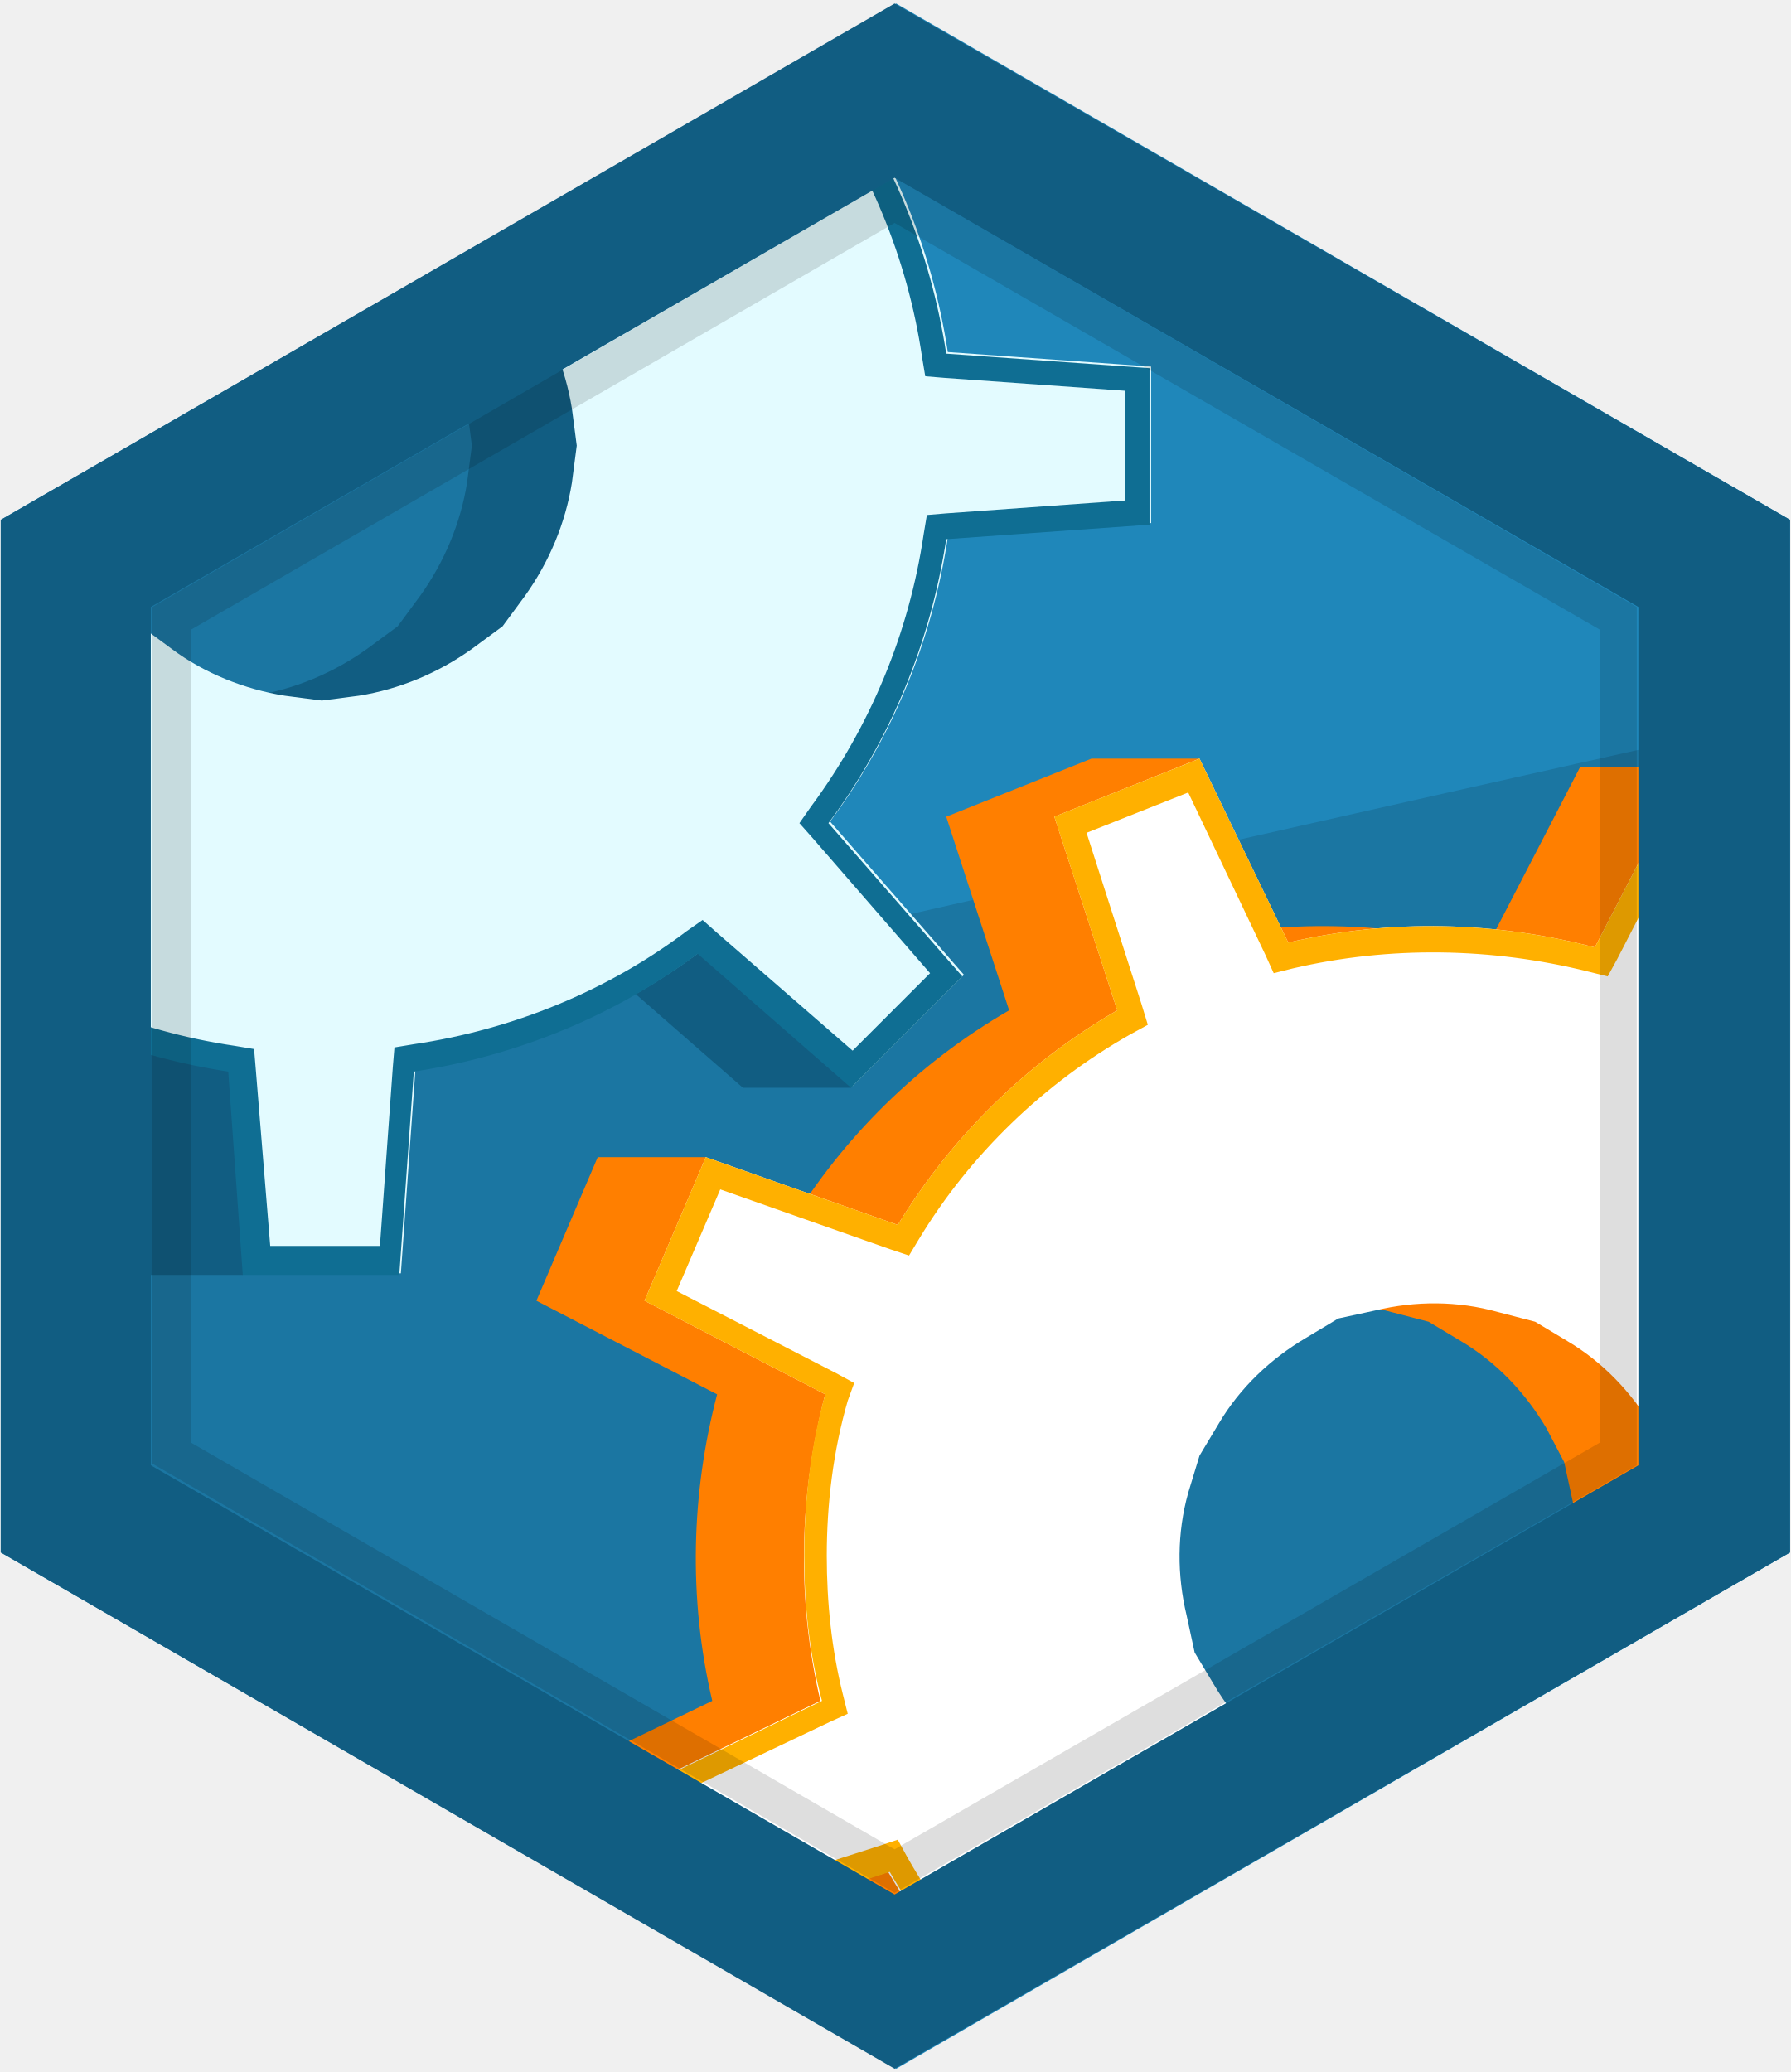
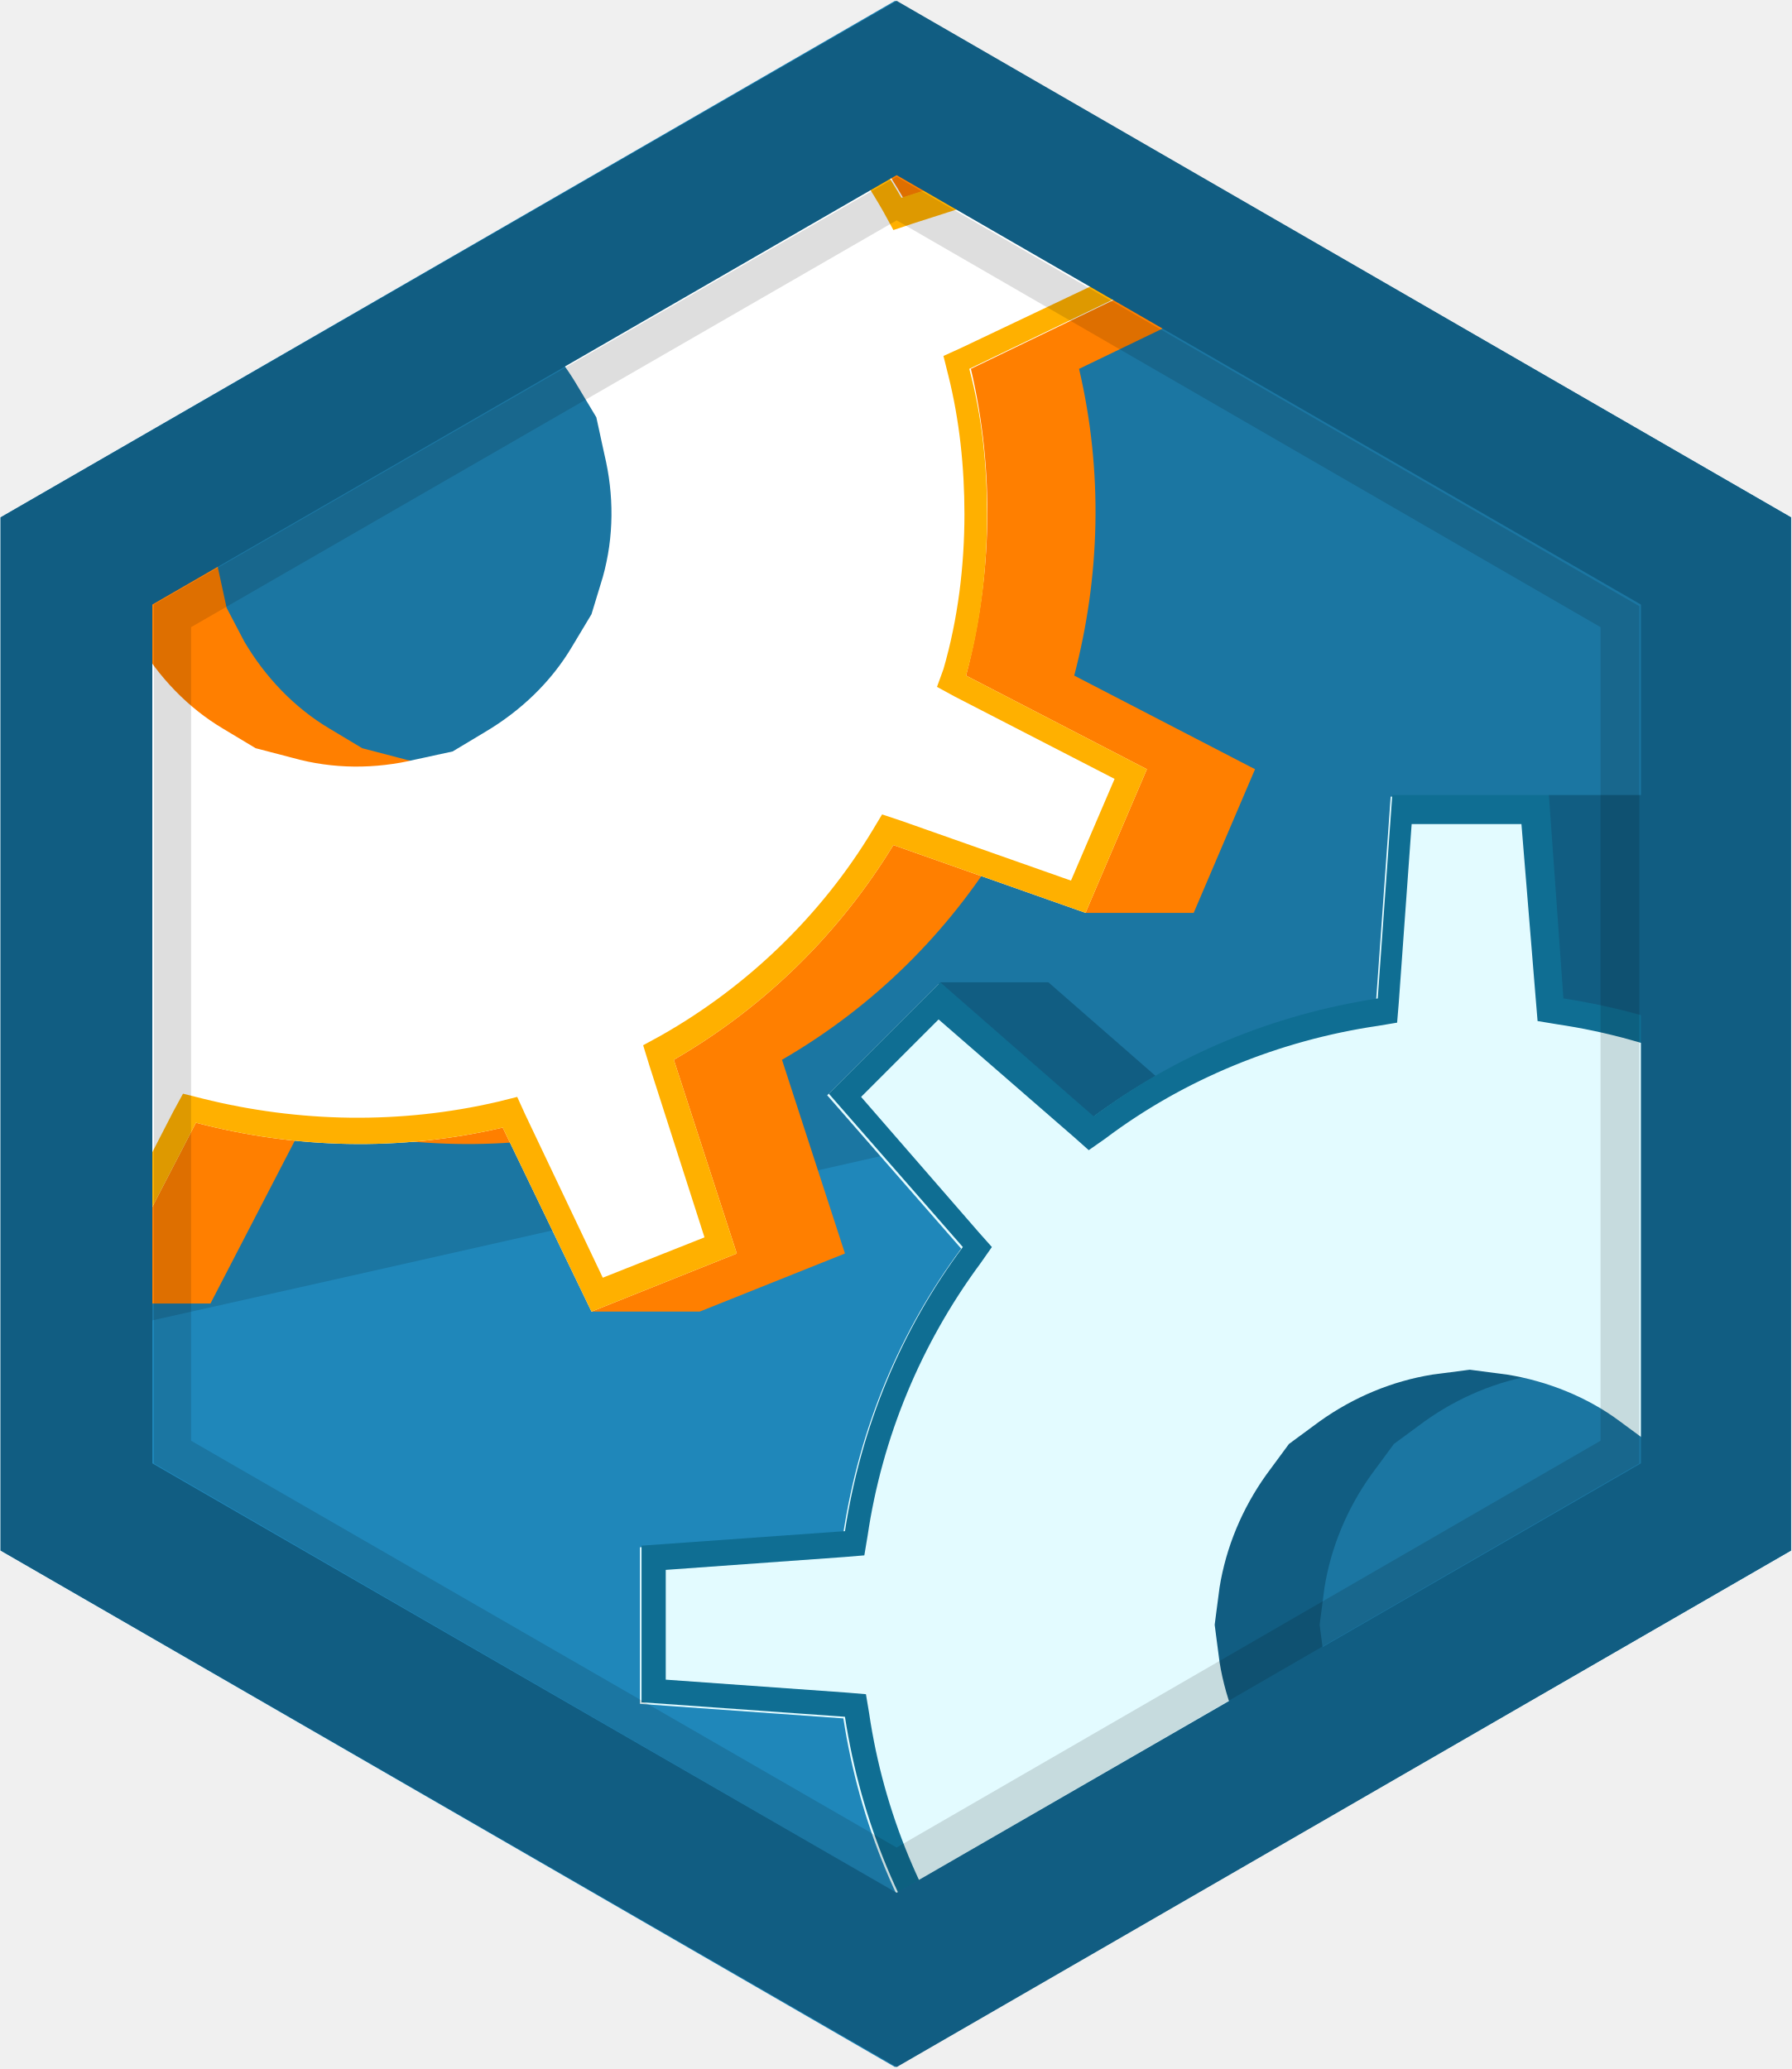
- <svg xmlns="http://www.w3.org/2000/svg" xmlns:xlink="http://www.w3.org/1999/xlink" version="1.1" x="0px" y="0px" width="110.979px" height="128.417px" viewBox="0 0 110.979 128.417" enable-background="new 0 0 110.979 128.417" xml:space="preserve">
-   <g id="Layer_1">
- </g>
-   <g id="Layer_4">
-     <g>
-       <g>
-         <g>
+ <svg xmlns="http://www.w3.org/2000/svg" xmlns:xlink="http://www.w3.org/1999/xlink" width="730px" height="843px" viewBox="0 0 730 843" version="1.1">
+   <defs>
+     <polygon id="path-1" points="0.967 598.566 345.615 797.857 690.922 598.566 690.922 199.984 345.615 0.693 0.967 199.984" />
+     <polygon id="path-3" points="0.967 598.566 345.615 797.857 690.922 598.566 690.922 199.984 345.615 0.693 0.967 199.984" />
+   </defs>
+   <g id="Page-1" stroke="none" stroke-width="1" fill="none" fill-rule="evenodd">
+     <g id="collaboration_machine">
+       <g id="Group">
+         <polygon id="Shape" fill="#1F87BA" fill-rule="nonzero" points="0.236 631.748 364.615 842.219 729.654 631.748 729.654 210.802 364.615 0.331 0.236 210.802" />
+         <g transform="translate(19, 22)" id="Clipped">
          <g>
-             <g>
-               <g>
-                 <polygon fill="#1F87BA" points="110.945,32.217 55.545,0.219 0.047,32.217 0.047,96.216 55.545,128.215 110.945,96.216                 " />
-                 <g>
-                   <g>
-                     <g>
-                       <defs>
-                         <polygon id="SVGID_1_" points="107.943,33.918 55.545,3.619 3.047,33.918 3.047,94.516 55.545,124.815 107.943,94.516                         " />
-                       </defs>
-                       <clipPath id="SVGID_2_">
-                         <use xlink:href="#SVGID_1_" overflow="visible" />
-                       </clipPath>
-                       <g opacity="0.13" clip-path="url(#SVGID_2_)">
-                         <path d="M140.443,38.218c-2.7,0-57.098,12.299-101.897,22.5c-1.1,0.299,1.701-54.599,0.6-54.299             c-30.599,7-59.998,67.897-59.998,67.897l-8.6,80.199c0,0,152.895-22.801,157.094-33.5             C131.844,110.316,140.443,38.218,140.443,38.218z" />
-                       </g>
-                     </g>
-                   </g>
-                   <g>
-                     <g>
-                       <defs>
-                         <polygon id="SVGID_3_" points="107.943,33.918 55.545,3.619 3.047,33.918 3.047,94.516 55.545,124.815 107.943,94.516                         " />
-                       </defs>
-                       <clipPath id="SVGID_4_">
-                         <use xlink:href="#SVGID_3_" overflow="visible" />
-                       </clipPath>
-                       <g clip-path="url(#SVGID_4_)">
-                         <g>
-                           <path fill="#115D82" d="M29.247,27.618l-0.299,2.3c-0.4,2.5-1.4,4.899-2.9,7l-1.401,1.9l-1.899,1.399              c-2.1,1.5-4.5,2.5-7,2.901l-2.3,0.299l-2.3-0.299c-2.5-0.4-5-1.4-6.999-2.901l-1.9-1.399l-1.4-1.9              c-1.5-2.101-2.5-4.5-2.9-7l-0.3-2.3l0.3-2.3c0.4-2.5,1.4-4.9,2.9-6.999l1.4-1.9l1.9-1.399              c2.099-1.5,4.5-2.501,6.999-2.901l2.3-0.3l2.3,0.3c2.5,0.4,4.9,1.401,7,2.901l1.899,1.399l1.401,1.9              c1.5,2.1,2.5,4.5,2.9,6.999L29.247,27.618 M64.545,32.518v-9.7l-12.6-0.9c-1-6.499-3.5-12.499-7.3-17.599l8.3-9.5              l-0.2-6.899h-6.7l-9.5,8.299c-5.101-3.8-11.1-6.3-17.6-7.3l5.8-12.599H8.347l-0.9,12.599c-6.5,1-12.5,3.5-17.599,7.3              l-2.901-8.299h-6.7l-6.899,6.899l8.299,9.5c-3.799,5.1-6.299,11.1-7.299,17.599l-12.6,0.9v9.7l12.6,0.899              c1,6.5,3.5,12.501,7.299,17.6l-8.299,9.5l6.899,6.9h6.7l2.901-8.3c5.1,3.8,11.099,6.299,17.599,7.3l0.9,12.6h6.7              l3.899-12.6c6.5-1.001,12.5-3.5,17.6-7.3l9.5,8.3h6.7l0.2-6.9l-8.3-9.5c3.8-5.099,6.299-11.1,7.3-17.6L64.545,32.518              L64.545,32.518z" />
-                           <path fill="#FF7F00" d="M96.945,90.617l0.5,2.299c0.6,2.501,0.6,5.1-0.102,7.601l-0.599,2.3l-1.2,2              c-1.299,2.199-3.2,4-5.398,5.299l-2.002,1.2l-2.3,0.501c-2.499,0.6-5.099,0.6-7.599-0.101l-2.301-0.601l-2-1.198              c-2.199-1.301-4.001-3.201-5.3-5.401l-1.2-1.999l-0.499-2.4c-0.601-2.5-0.601-5.1,0.099-7.599l0.602-2.302l1.199-2              c1.3-2.199,3.2-3.999,5.4-5.298l2-1.201l2.4-0.5c2.5-0.601,5.099-0.601,7.599,0.101l2.301,0.6l2,1.2              c2.199,1.3,3.999,3.199,5.3,5.399L96.945,90.617 M131.643,82.016l3.101-9h-6.698l-12.002,3.9              c-3.299-5.7-7.898-10.4-13.299-13.699l4.199-11.9l-2.3-3.8h-6.699l-5.8,11.2c-6.1-1.601-12.6-1.8-19-0.301l1.2-11.398              h-6.699l-9,3.599l3.899,12c-5.7,3.299-10.299,7.9-13.599,13.3l-5.201-4.199h-6.699l-3.8,8.898l11.2,5.802              c-1.6,6.1-1.801,12.599-0.301,18.998l-11.399,5.501l3.6,8.997h6.699l5.3-3.899c3.299,5.701,7.901,10.301,13.3,13.601              l-4.199,11.9l8.898,3.8h6.7l-0.898-11.2c6.098,1.601,12.598,1.8,18.997,0.3l5.501,11.4h6.699l2.301-3.602l-3.901-11.999              c5.7-3.299,10.3-7.9,13.6-13.298l11.902,4.198h6.697l-2.799-8.899l-11.199-5.7c1.6-6.1,1.8-12.6,0.298-18.998              L131.643,82.016L131.643,82.016z" />
-                         </g>
-                         <g>
-                           <path fill="#E3FBFF" d="M15.146,78.917h9.7l0.9-12.601c6.5-1,12.5-3.5,17.6-7.3l9.499,8.299l6.9-6.899l-8.299-9.499              c3.798-5.1,6.3-11.099,7.299-17.599l12.601-0.901v-9.699l-12.601-0.9c-0.999-6.5-3.501-12.5-7.299-17.6l8.299-9.5              l-6.9-6.9l-9.499,8.3c-5.1-3.8-11.1-6.3-17.6-7.3l-0.9-12.599h-9.7l-0.9,12.599c-6.5,1-12.5,3.5-17.599,7.3l-9.5-8.3              l-6.9,6.9l8.3,9.5c-3.8,5.1-6.3,11.1-7.299,17.6l-12.6,0.9v9.699l12.6,0.901c1,6.5,3.499,12.5,7.299,17.599l-8.3,9.499              l6.9,6.899l9.5-8.298c5.1,3.799,11.1,6.3,17.599,7.299L15.146,78.917z M17.647,43.118c-2.5-0.4-5-1.4-7-2.9l-1.9-1.4              l-1.4-1.9c-1.5-2.101-2.5-4.5-2.9-7l-0.299-2.3l0.299-2.299c0.401-2.5,1.4-4.9,2.9-7l1.4-1.9l1.9-1.399              c2.101-1.5,4.5-2.5,7-2.9l2.3-0.3l2.3,0.3c2.5,0.4,4.9,1.4,7,2.9l1.9,1.399l1.399,1.9c1.5,2.1,2.5,4.5,2.9,7l0.3,2.299              l-0.3,2.3c-0.4,2.5-1.401,4.899-2.9,7l-1.399,1.9l-1.9,1.4c-2.1,1.5-4.5,2.5-7,2.9l-2.3,0.3L17.647,43.118z" />
-                         </g>
-                         <g>
-                           <path fill="#FFFFFF" d="M97.845,134.515l5.499,11.4l9-3.601l-3.898-12c5.698-3.3,10.299-7.899,13.599-13.3l11.898,4.2              l3.8-8.899l-11.199-5.801c1.601-6.1,1.8-12.6,0.301-18.998l11.397-5.501l-3.598-9l-12.001,3.9              c-3.299-5.7-7.899-10.4-13.299-13.699l4.2-11.9l-8.9-3.8l-5.8,11.2c-6.1-1.601-12.6-1.8-18.999-0.301l-5.5-11.398              l-8.999,3.599l3.899,12c-5.699,3.299-10.301,7.9-13.601,13.3l-11.899-4.199l-3.8,8.898l11.2,5.802              c-1.599,6.099-1.8,12.599-0.299,18.997l-11.4,5.5l3.6,8.999l12-3.899c3.3,5.701,7.9,10.301,13.299,13.601l-4.2,11.9              l8.9,3.8l5.799-11.2C84.946,135.915,91.445,136.015,97.845,134.515z M84.845,111.616l-2.3-0.6l-2.002-1.201              c-2.198-1.299-3.998-3.2-5.299-5.398l-1.201-2l-0.499-2.301c-0.599-2.5-0.599-5.1,0.1-7.599l0.701-2.302l1.2-2              c1.3-2.199,3.2-3.999,5.399-5.298l1.999-1.201l2.303-0.5c2.499-0.601,5.098-0.601,7.597,0.101l2.302,0.6l1.999,1.2              c2.199,1.3,4.001,3.199,5.301,5.399l1.2,2.001l0.499,2.299c0.6,2.5,0.6,5.101-0.1,7.6l-0.601,2.299l-1.2,2.002              c-1.3,2.199-3.2,3.999-5.399,5.299l-2,1.201l-2.3,0.499C89.944,112.316,87.344,112.316,84.845,111.616z" />
-                         </g>
-                         <g>
-                           <path fill="#FFB000" d="M136.245,81.216l-10.101,4.8l-1.101,0.501l0.301,1.199c0.699,2.801,0.999,5.699,0.999,8.6              c0,3.201-0.4,6.5-1.3,9.6l-0.301,1.201l1.102,0.6l9.898,5.1l-2.699,6.301l-10.499-3.7l-1.201-0.401l-0.699,1.101              c-3.201,5.3-7.8,9.699-13.101,12.698l-1.1,0.601l0.401,1.201l3.399,10.6l-6.3,2.499l-4.8-10.1l-0.5-1.1l-1.2,0.299              c-6,1.4-12.3,1.301-18.3-0.198l-1.2-0.301l-0.599,1.1l-5.102,9.899l-6.3-2.698l3.699-10.501l0.401-1.2l-1.1-0.699              c-5.301-3.201-9.701-7.8-12.699-13.1l-0.601-1.101l-1.2,0.4l-10.601,3.4l-2.5-6.3l10.1-4.801l1.1-0.5l-0.3-1.199              c-0.7-2.8-0.999-5.701-0.999-8.601c0-3.198,0.398-6.499,1.299-9.6l0.4-1.1l-1.1-0.6l-9.9-5.101l2.7-6.3l10.5,3.699              l1.2,0.401l0.602-1c3.199-5.3,7.799-9.699,13.1-12.7l1.098-0.6l-0.398-1.3l-3.4-10.599l6.3-2.5l4.801,10.099              l0.499,1.101l1.2-0.3c6-1.4,12.3-1.299,18.3,0.201l1.2,0.3l0.601-1.1l5.098-9.899l6.3,2.7l-3.7,10.5l-0.399,1.2              l1.102,0.699c5.299,3.201,9.699,7.801,12.698,13.1l0.602,1.101l1.2-0.4l10.601-3.398L136.245,81.216 M138.242,82.016              l-3.598-9l-12.001,3.9c-3.299-5.7-7.899-10.4-13.299-13.699l4.2-11.9l-8.9-3.8l-5.8,11.2              c-6.1-1.601-12.6-1.8-18.999-0.301l-5.5-11.398l-8.999,3.599l3.899,12c-5.699,3.299-10.301,7.9-13.601,13.3              l-11.899-4.199l-3.8,8.898l11.2,5.802c-0.9,3.198-1.3,6.6-1.3,9.999c0,2.999,0.3,6,1.1,8.998l-11.399,5.5l3.6,8.999              l12-3.899c3.299,5.701,7.901,10.301,13.3,13.601l-4.2,11.9l8.899,3.8l5.799-11.2c6.101,1.601,12.601,1.8,19.001,0.3              l5.499,11.4l8.999-3.602l-3.898-11.999c5.699-3.299,10.3-7.9,13.599-13.298l11.899,4.198l3.8-8.899l-11.198-5.8              c0.898-3.2,1.299-6.599,1.299-9.999c0-3.001-0.299-6-1.099-9L138.242,82.016L138.242,82.016z" />
-                         </g>
-                         <path fill="#472E1C" d="M74.246,47.117" />
-                         <g>
-                           <g>
-                             <path fill="#0F6E93" d="M69.746,31.018l-11.1,0.799l-1.199,0.101l-0.201,1.2c-0.9,6.1-3.3,11.899-7,16.9l-0.699,0.999               l0.799,0.9l7.299,8.399l-4.8,4.801l-8.398-7.3l-0.9-0.8l-1,0.7c-4.899,3.7-10.8,6.1-16.899,7l-1.2,0.2l-0.1,1.2               l-0.8,11.101h-6.8l-0.9-11.001l-0.1-1.199l-1.2-0.2c-6.1-0.9-11.899-3.299-16.899-7l-1-0.701l-0.9,0.8l-8.4,7.3               l-4.8-4.801l7.3-8.4l0.8-0.899l-0.701-1c-3.699-4.9-6.099-10.799-6.999-16.899l-0.2-1.2l-1.2-0.099l-11.1-0.8v-6.9               l11.1-0.8l1.2-0.099l0.2-1.2c0.9-6.101,3.3-11.9,6.999-16.9l0.701-1l-0.8-0.9l-7.3-8.4l4.8-4.799l8.4,7.299l0.9,0.8               l1-0.7c5-3.7,10.799-6.1,16.899-7l1.2-0.201l0.1-1.199l0.8-11.1h6.8l0.8,11.1l0.1,1.199l1.2,0.201               c6.1,0.9,11.899,3.299,16.899,7l1,0.7l0.9-0.8l8.4-7.299l4.8,4.799l-7.301,8.4l-0.8,0.9l0.701,1               c3.7,5.001,6.1,10.8,6.999,16.9l0.2,1.2l1.201,0.099l11.199,0.8V31.018 M71.245,32.518v-9.7l-12.599-0.9               c-1.001-6.499-3.5-12.499-7.3-17.599l8.3-9.5l-6.9-6.899l-9.5,8.299c-5.1-3.8-11.1-6.3-17.599-7.3l-0.9-12.599h-9.7               l-0.9,12.599c-6.5,1-12.5,3.5-17.6,7.3l-9.5-8.299l-6.9,6.899l8.3,9.5c-3.8,5.1-6.3,11.1-7.3,17.599l-12.6,0.9v9.7               l12.6,0.899c1,6.5,3.5,12.501,7.3,17.6l-8.3,9.5l6.9,6.9l9.5-8.3c5.1,3.8,11.1,6.299,17.6,7.3l0.9,12.6h9.7l0.9-12.6               c6.5-1.001,12.499-3.5,17.599-7.3l9.5,8.3l6.9-6.9l-8.3-9.5c3.8-5.099,6.299-11.1,7.3-17.6L71.245,32.518               L71.245,32.518z" />
-                           </g>
-                         </g>
-                       </g>
-                     </g>
-                   </g>
+             <mask id="mask-2" fill="white">
+               <use xlink:href="#path-1" />
+             </mask>
+             <g id="SVGID_1_" />
+             <g id="Group" opacity="0.13" mask="url(#mask-2)" fill="#000000" fill-rule="nonzero">
+               <g transform="translate(-213, -195)" id="Shape">
+                 <path d="M0.206,765.284 C17.964,765.284 375.768,684.384 670.429,617.296 C677.664,615.322 659.248,976.414 666.483,974.442 C867.747,928.4 1061.118,527.844 1061.118,527.844 L1117.683,0.348 C1117.683,0.348 112.02,150.31 84.395,220.686 C56.771,291.063 0.206,765.284 0.206,765.284 Z" />
+               </g>
+             </g>
+           </g>
+           <g>
+             <mask id="mask-4" fill="white">
+               <use xlink:href="#path-3" />
+             </mask>
+             <g id="SVGID_3_" />
+             <g id="Group" mask="url(#mask-4)">
+               <g transform="translate(-199, -139)">
+                 <g id="Group" stroke-width="1" fill="none" fill-rule="evenodd" transform="translate(23, 1)">
+                   <path d="M694.598,778.003 L696.571,762.875 C699.202,746.433 705.78,730.646 715.645,716.834 L724.853,704.338 L737.35,695.13 C751.163,685.264 766.948,678.687 783.391,676.056 L798.519,674.082 L813.646,676.056 C830.089,678.687 846.533,685.264 859.687,695.13 L872.184,704.338 L881.392,716.834 C891.258,730.647 897.835,746.433 900.466,762.875 L902.44,778.003 L900.466,793.131 C897.835,809.574 891.258,825.36 881.392,839.172 L872.184,851.668 L859.687,860.877 C845.875,870.742 830.089,877.319 813.646,879.95 L798.519,881.924 L783.391,879.95 C766.948,877.319 751.162,870.742 737.35,860.877 L724.853,851.668 L715.645,839.172 C705.78,825.359 699.202,809.574 696.571,793.131 L694.598,778.003 Z M462.42,745.774 L462.42,809.574 L545.294,815.493 C551.871,858.245 568.315,897.709 593.308,931.253 L538.717,993.737 L540.032,1039.12 L584.1,1039.12 L646.583,984.529 C680.128,1009.522 719.591,1025.966 762.343,1032.543 L724.196,1115.417 L832.063,1115.417 L837.982,1032.543 C880.735,1025.966 920.198,1009.522 953.742,984.529 L972.816,1039.12 L1016.884,1039.12 L1062.267,993.737 L1007.675,931.253 C1032.669,897.709 1049.113,858.245 1055.69,815.493 L1138.563,809.574 L1138.563,745.774 L1055.69,739.854 C1049.113,697.102 1032.669,657.638 1007.675,624.095 L1062.267,561.611 L1016.884,516.228 L972.816,516.228 L953.742,570.819 C920.198,545.826 880.735,529.382 837.982,522.805 L832.063,439.931 L787.996,439.931 L762.344,522.805 C719.592,529.382 680.129,545.826 646.584,570.819 L584.1,516.228 L540.033,516.228 L538.718,561.611 L593.309,624.095 C568.316,657.638 551.872,697.102 545.295,739.854 L462.42,745.774 Z" id="Shape" fill="#115D82" fill-rule="nonzero" />
+                   <path d="M249.317,363.635 L246.029,348.507 C242.083,332.064 242.083,314.963 246.686,298.52 L250.632,283.392 L258.525,270.238 C267.076,255.768 279.573,243.929 294.043,235.379 L307.197,227.486 L322.325,224.197 C338.768,220.251 355.869,220.251 372.312,224.855 L387.44,228.801 L400.594,236.694 C415.064,245.245 426.904,257.741 435.453,272.212 L443.346,285.366 L446.635,301.151 C450.581,317.594 450.581,334.695 445.977,351.138 L442.031,366.266 L434.138,379.42 C425.588,393.89 413.091,405.73 398.62,414.279 L385.466,422.172 L369.681,425.461 C353.238,429.407 336.137,429.407 319.694,424.803 L304.566,420.857 L291.412,412.964 C276.942,404.414 265.102,391.917 256.553,377.447 L249.317,363.635 Z M21.086,420.2 L0.696,479.395 L44.763,479.395 L123.69,453.744 C145.395,491.234 175.651,522.147 211.168,543.852 L183.544,622.122 L198.672,647.115 L242.739,647.115 L280.887,573.45 C321.008,583.973 363.76,585.289 405.855,575.424 L397.962,650.404 L442.029,650.404 L501.224,626.726 L475.573,547.798 C513.064,526.093 543.319,495.838 565.024,460.32 L599.226,487.945 L643.293,487.945 L668.286,429.407 L594.621,391.259 C605.144,351.138 606.46,308.386 596.595,266.291 L671.575,230.116 L647.9,170.922 L603.832,170.922 L568.973,196.573 C547.268,159.083 517.013,128.827 481.495,107.122 L509.12,28.852 L450.582,3.859 L406.515,3.859 L412.434,77.524 C372.313,67.001 329.561,65.685 287.466,75.551 L251.29,0.57 L207.222,0.57 L192.095,24.249 L217.746,103.176 C180.255,124.881 150,155.136 128.295,190.653 L50.025,163.029 L5.958,163.029 L24.374,221.566 L98.039,259.057 C87.516,299.178 86.2,341.93 96.067,384.025 L21.086,420.2 Z" id="Shape" fill="#FF7F00" fill-rule="nonzero" />
                </g>
+                 <path d="M810.337,441.59 L746.537,441.59 L740.618,524.463 C697.866,531.04 658.402,547.484 624.858,572.478 L562.374,517.886 L516.991,563.269 L571.582,625.753 C546.589,659.297 530.145,698.761 523.568,741.513 L440.694,747.433 L440.694,811.232 L523.568,817.152 C530.145,859.904 546.589,899.368 571.582,932.912 L516.991,995.395 L562.374,1040.779 L624.858,986.187 C658.402,1011.181 697.866,1027.624 740.618,1034.202 L746.537,1117.075 L810.337,1117.075 L816.257,1034.202 C859.009,1027.624 898.473,1011.181 932.017,986.187 L994.5,1040.779 L1039.884,995.395 L985.292,932.912 C1010.286,899.368 1026.729,859.904 1033.306,817.152 L1116.18,811.232 L1116.18,747.433 L1033.306,741.513 C1026.729,698.761 1010.286,659.297 985.292,625.753 L1039.884,563.269 L994.5,517.885 L932.017,572.477 C898.472,547.483 859.009,531.039 816.257,524.462 L810.337,441.59 Z M793.894,677.055 C810.337,679.686 826.781,686.263 839.935,696.129 L852.432,705.337 L861.64,717.833 C871.506,731.646 878.083,747.432 880.714,763.874 L882.687,779.002 L880.714,794.13 C878.083,810.573 871.506,826.359 861.64,840.171 L852.432,852.667 L839.935,861.876 C826.122,871.741 810.337,878.318 793.894,880.949 L778.766,882.923 L763.639,880.949 C747.196,878.318 731.41,871.741 717.598,861.876 L705.101,852.667 L695.893,840.171 C686.027,826.358 679.45,810.573 676.819,794.13 L674.845,779.002 L676.819,763.874 C679.45,747.432 686.027,731.645 695.893,717.833 L705.101,705.337 L717.598,696.129 C731.411,686.263 747.196,679.686 763.639,677.055 L778.766,675.081 L793.894,677.055 Z" id="Shape" fill="#E3FBFF" fill-rule="nonzero" />
+                 <path d="M266.398,75.893 L230.222,0.913 L171.027,24.591 L196.678,103.519 C159.188,125.224 128.933,155.479 107.228,190.997 L28.958,163.372 L3.964,221.91 L77.63,260.058 C67.107,300.179 65.79,342.931 75.656,385.026 L0.676,421.201 L24.354,480.396 L103.282,454.745 C124.987,492.235 155.242,523.148 190.76,544.853 L163.135,623.123 L221.673,648.116 L259.82,574.451 C299.942,584.974 342.694,586.29 384.789,576.425 L420.964,651.405 L480.159,627.727 L454.508,548.799 C491.998,527.094 522.254,496.839 543.959,461.321 L622.229,488.946 L647.222,430.408 L573.557,392.26 C584.08,352.139 585.396,309.387 575.53,267.292 L650.511,231.117 L626.832,171.922 L547.905,197.573 C526.2,160.083 495.944,129.827 460.427,108.122 L488.051,29.852 L429.514,4.859 L391.366,78.524 C351.244,66.685 308.491,66.028 266.398,75.893 Z M351.902,226.512 L367.03,230.459 L380.184,238.352 C394.655,246.902 406.494,259.399 415.043,273.869 L422.937,287.024 L426.225,302.151 C430.171,318.594 430.171,335.695 425.568,352.138 L420.964,367.266 L413.071,380.42 C404.52,394.89 392.023,406.73 377.553,415.279 L364.399,423.172 L349.271,426.461 C332.828,430.407 315.727,430.407 299.284,425.803 L284.156,421.857 L271.002,413.964 C256.532,405.414 244.693,392.917 236.143,378.447 L228.25,365.292 L224.961,350.165 C221.015,333.722 221.015,316.621 225.619,300.178 L229.565,285.05 L237.458,271.896 C246.009,257.426 258.505,245.586 272.976,237.037 L286.13,229.143 L301.258,225.855 C318.358,221.909 335.458,221.909 351.902,226.512 Z" id="Shape" fill="#FFFFFF" fill-rule="nonzero" />
+                 <path d="M13.83,426.462 L80.261,394.891 L87.495,391.603 L85.522,383.71 C80.918,365.293 78.945,346.22 78.945,327.146 C78.945,306.098 81.576,284.394 87.495,264.004 L89.469,256.11 L82.234,252.164 L17.12,218.62 L34.878,177.183 L103.94,201.519 L111.833,204.15 L116.437,196.915 C137.484,162.056 167.74,133.116 202.599,113.384 L209.834,109.438 L207.203,101.545 L184.839,31.826 L226.276,15.383 L257.847,81.814 L261.135,89.049 L269.029,87.075 C308.492,77.867 349.929,78.524 389.392,88.39 L397.286,90.364 L401.232,83.129 L434.776,18.014 L476.213,35.773 L451.877,104.835 L449.246,112.728 L456.481,117.332 C491.34,138.379 520.28,168.634 540.012,203.494 L543.958,210.728 L551.851,208.097 L621.57,185.735 L638.013,227.172 L571.582,258.742 L564.348,262.031 L566.321,269.924 C570.925,288.341 572.898,307.414 572.898,326.488 C572.898,347.536 570.267,369.24 564.348,389.63 L561.717,396.865 L568.951,400.811 L634.066,434.355 L616.307,475.792 L547.245,451.457 L539.352,448.825 L535.406,455.402 C514.359,490.262 484.103,519.202 449.244,538.933 L442.009,542.88 L444.64,551.43 L467.003,621.149 L425.566,637.592 L393.995,571.162 L390.707,563.927 L382.813,565.9 C343.349,575.109 301.913,574.451 262.45,564.585 L254.556,562.612 L250.61,569.847 L217.066,634.961 L175.629,617.202 L199.965,548.141 L202.596,540.248 L195.361,535.644 C160.502,514.597 131.562,484.341 111.83,449.482 L107.884,442.247 L99.991,444.878 L30.272,467.241 L13.83,426.462 Z M0.676,421.2 L24.354,480.395 L103.282,454.744 C124.987,492.234 155.242,523.147 190.76,544.852 L163.135,623.122 L221.673,648.115 L259.82,574.45 C299.942,584.973 342.694,586.289 384.789,576.424 L420.964,651.404 L480.159,627.726 L454.508,548.798 C491.998,527.093 522.254,496.838 543.959,461.32 L622.229,488.945 L647.222,430.407 L573.557,392.259 C579.476,371.212 582.107,348.85 582.107,326.487 C582.107,306.756 580.134,287.023 574.873,267.292 L649.853,231.117 L626.175,171.922 L547.247,197.573 C525.542,160.083 495.287,129.827 459.769,108.122 L487.394,29.852 L428.856,4.859 L390.709,78.524 C350.587,68.001 307.835,66.685 265.74,76.551 L229.565,1.57 L170.369,25.249 L196.02,104.176 C158.53,125.881 128.274,156.137 106.569,191.654 L28.299,164.03 L3.306,222.567 L76.971,260.715 C71.052,281.763 68.421,304.125 68.421,326.487 C68.421,346.219 70.394,365.951 75.655,385.682 L0.676,421.2 Z" id="Shape" fill="#FFB000" fill-rule="nonzero" />
+                 <path d="M451.219,756.64 L524.226,751.378 L532.12,750.72 L533.435,742.827 C539.354,702.706 555.139,664.557 579.475,631.672 L584.079,625.095 L578.817,619.175 L530.803,563.926 L562.373,532.355 L617.622,580.37 L623.542,585.632 L630.119,581.028 C662.348,556.692 701.153,540.907 741.274,534.987 L749.167,533.672 L749.825,525.779 L755.087,452.771 L799.813,452.771 L805.732,525.122 L806.39,533.015 L814.283,534.33 C854.404,540.25 892.553,556.035 925.438,580.371 L932.016,584.975 L937.935,579.713 L993.184,531.699 L1024.755,563.269 L976.74,618.518 L971.478,624.438 L976.082,631.015 C1000.418,663.244 1016.203,702.049 1022.123,742.17 L1023.438,750.064 L1031.331,750.721 L1104.339,755.983 L1104.339,801.366 L1031.331,806.629 L1023.438,807.286 L1022.123,815.179 C1016.203,855.3 1000.418,893.449 976.082,926.335 L971.478,932.912 L976.74,938.831 L1024.755,994.08 L993.184,1025.651 L937.935,977.637 L932.016,972.374 L925.438,976.978 C892.552,1001.314 854.404,1017.099 814.283,1023.019 L806.39,1024.334 L805.732,1032.227 L800.47,1105.235 L755.744,1105.235 L750.482,1032.227 L749.825,1024.334 L741.932,1023.019 C701.81,1017.099 663.662,1001.314 630.776,976.978 L624.199,972.374 L618.279,977.637 L563.03,1025.651 L531.46,994.08 L579.474,938.831 L584.736,932.912 L580.132,926.335 C555.796,893.448 540.011,855.3 534.091,815.179 L532.776,807.286 L524.883,806.629 L451.218,801.366 L451.218,756.64 L451.219,756.64 Z M441.353,746.774 L441.353,810.574 L524.226,816.493 C530.804,859.245 547.247,898.709 572.241,932.253 L517.649,994.737 L563.033,1040.12 L625.516,985.529 C659.06,1010.522 698.524,1026.966 741.276,1033.543 L747.196,1116.417 L810.996,1116.417 L816.915,1033.543 C859.667,1026.966 899.131,1010.522 932.675,985.529 L995.159,1040.12 L1040.542,994.737 L985.951,932.253 C1010.944,898.709 1027.388,859.245 1033.965,816.493 L1116.838,810.574 L1116.838,746.774 L1033.965,740.854 C1027.388,698.102 1010.944,658.638 985.951,625.095 L1040.542,562.611 L995.159,517.228 L932.675,571.819 C899.131,546.826 859.667,530.382 816.915,523.805 L810.996,440.931 L747.196,440.931 L741.276,523.805 C698.524,530.382 659.06,546.826 625.516,571.819 L563.033,517.228 L517.649,562.611 L572.241,625.095 C547.247,658.638 530.804,698.102 524.226,740.854 L441.353,746.774 Z" id="Shape" fill="#0F6E93" fill-rule="nonzero" />
              </g>
            </g>
          </g>
        </g>
      </g>
-       <g>
-         <path fill="#115D82" d="M101.544,90.816l-46.098,26.599L9.347,90.816V37.618l46.099-26.599l46.098,26.599V90.816 M110.945,96.216     V32.218l-55.499-32l-55.399,32v63.998l55.399,31.999L110.945,96.216L110.945,96.216z" />
-         <g opacity="0.13">
-           <path d="M99.145,89.416l-43.699,25.2l-43.599-25.2V39.018l43.599-25.2l43.699,25.2V89.416 M101.443,90.816V37.618L55.446,11.019      L9.448,37.618v53.098l45.999,26.599L101.443,90.816L101.443,90.816z" />
+       <g id="Group" fill-rule="nonzero">
+         <path d="M62.062,246.32 L365.274,71.365 L668.486,246.32 L668.486,596.23 L365.274,771.185 L62.062,596.23 L62.062,246.32 Z M0.236,210.802 L0.236,631.747 L365.274,842.219 L729.654,631.747 L729.654,210.802 L365.274,0.33 L0.236,210.802 Z" id="Shape" fill="#115D82" />
+         <g opacity="0.13" transform="translate(62, 72)" fill="#000000" id="Shape">
+           <path d="M15.847,183.528 L303.274,17.781 L590.043,183.528 L590.043,515.022 L303.274,680.769 L15.847,515.022 L15.847,183.528 Z M0.719,174.32 L0.719,524.23 L303.274,699.185 L605.827,524.23 L605.827,174.977 L303.274,0.022 L0.719,174.32 Z" />
        </g>
      </g>
    </g>
  </g>
-   <g id="Layer_3">
- </g>
-   <g id="Layer_2">
- </g>
</svg>
